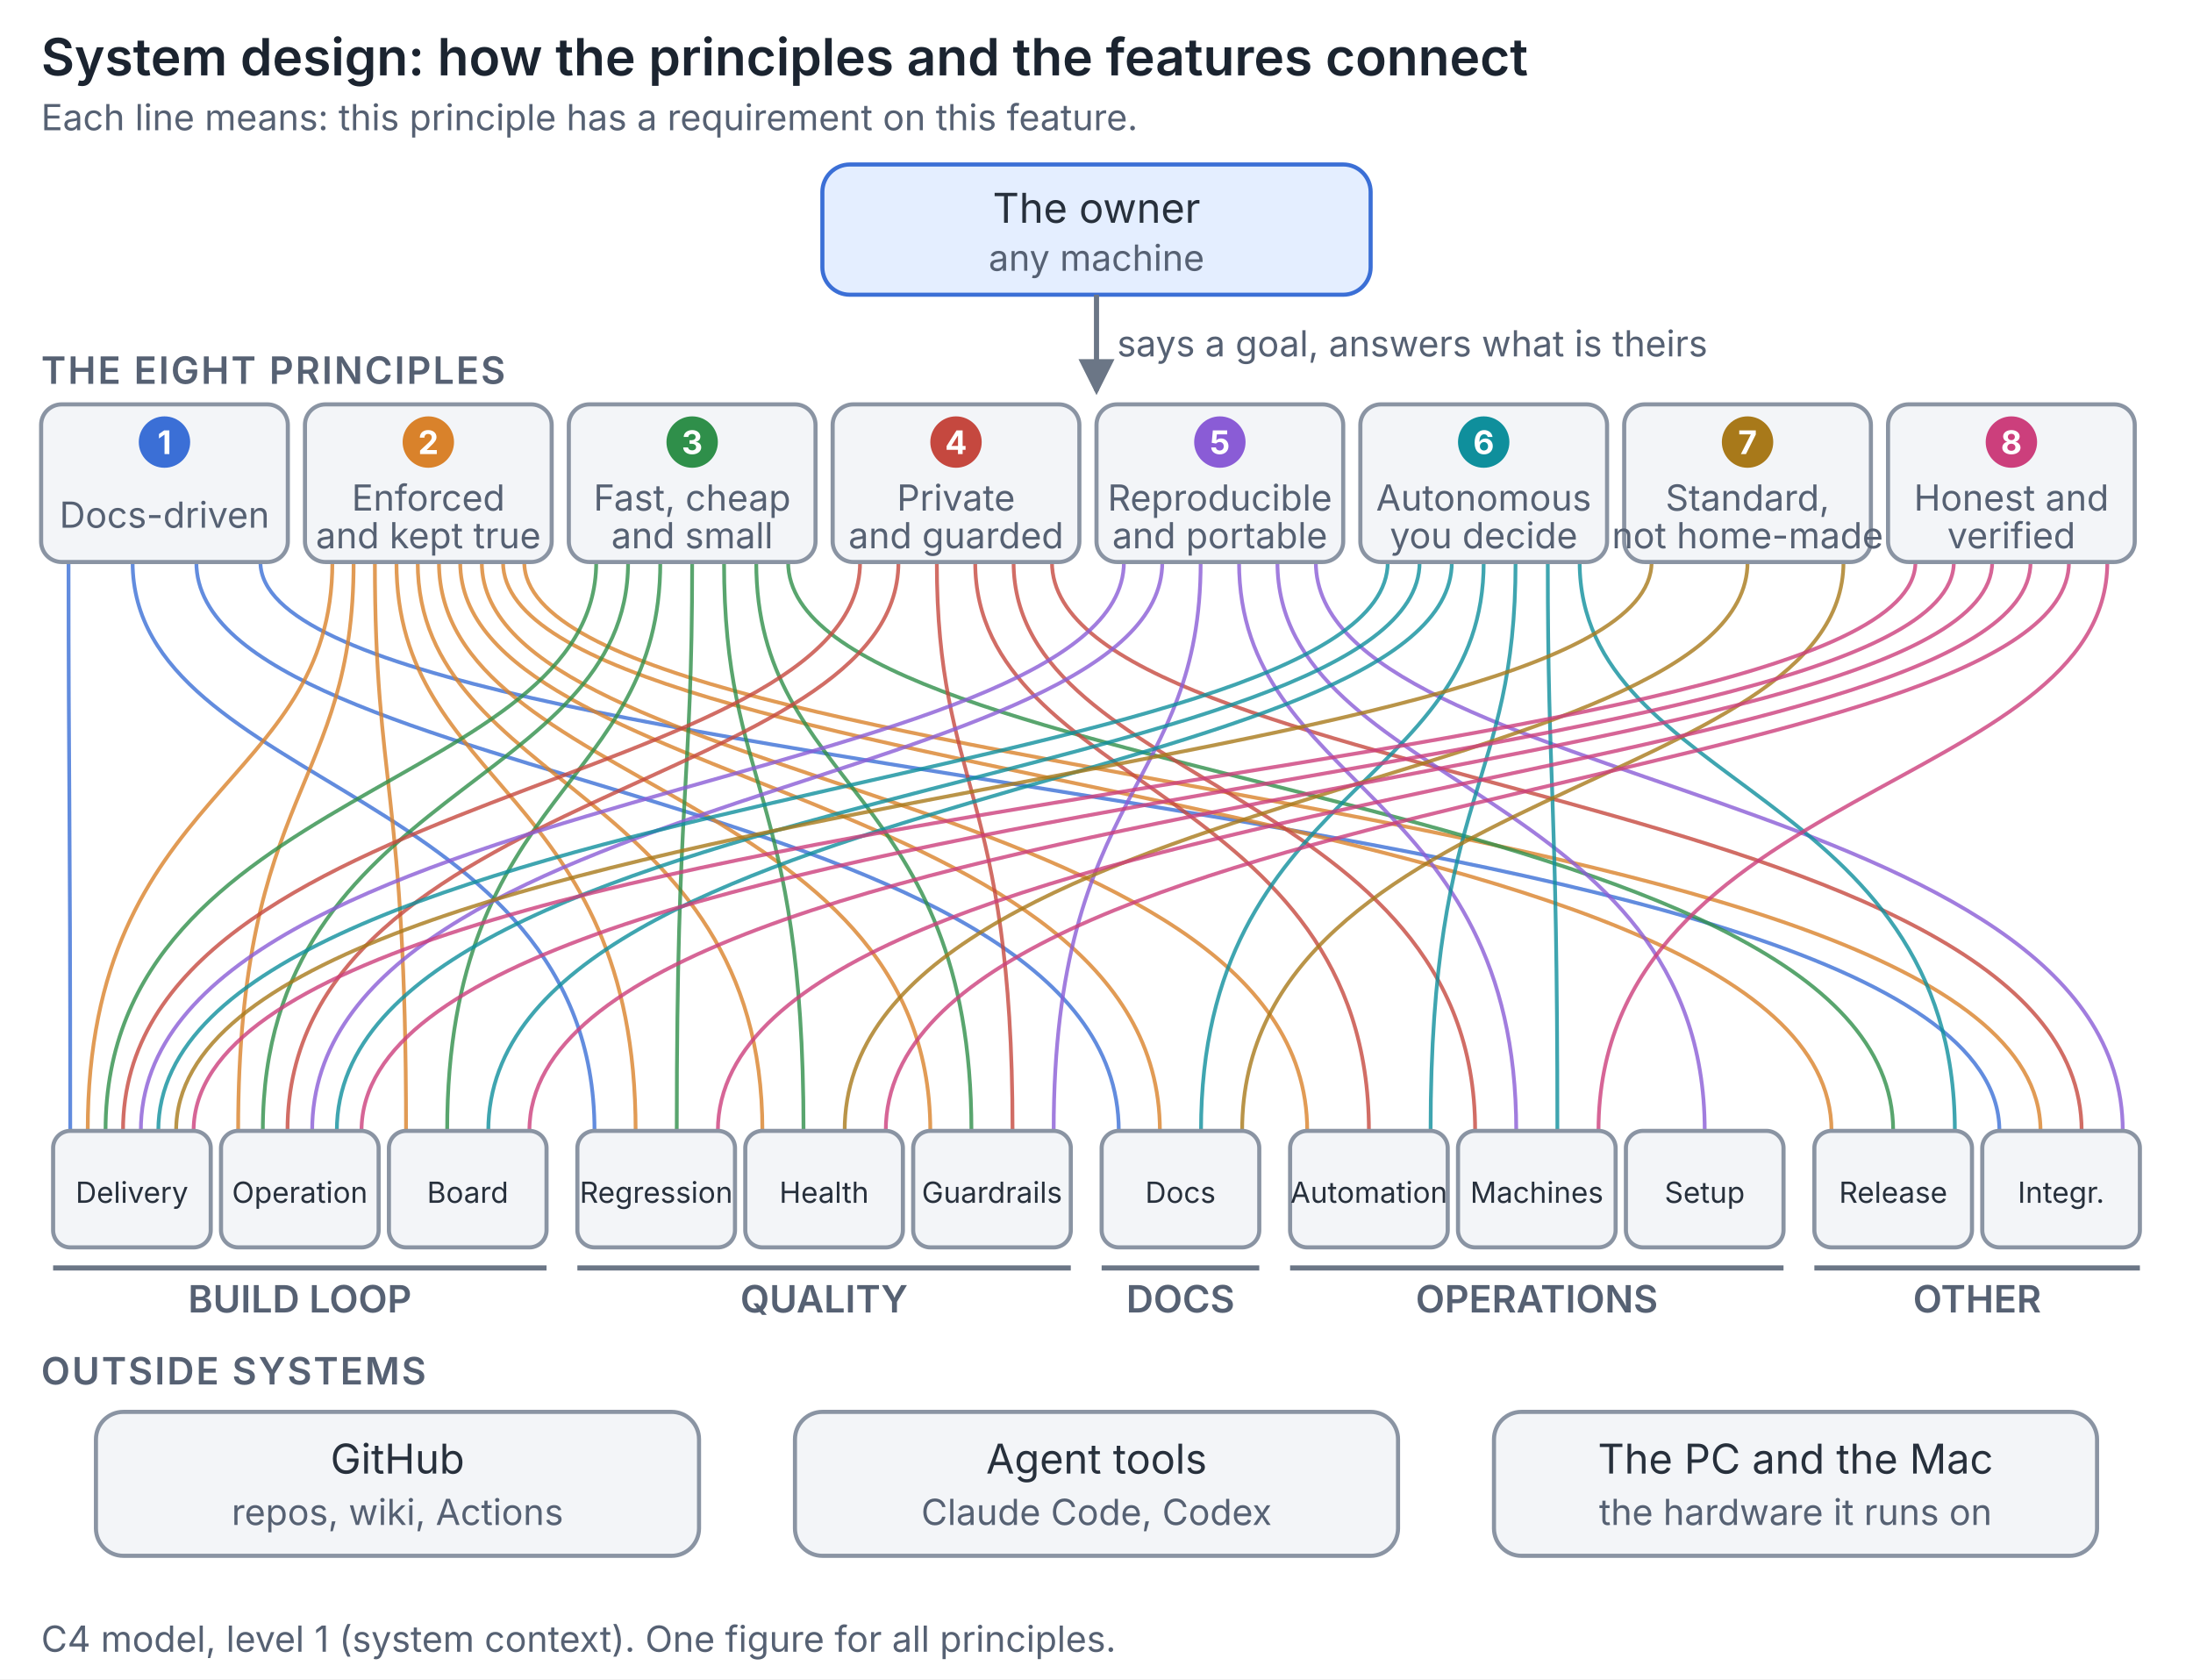
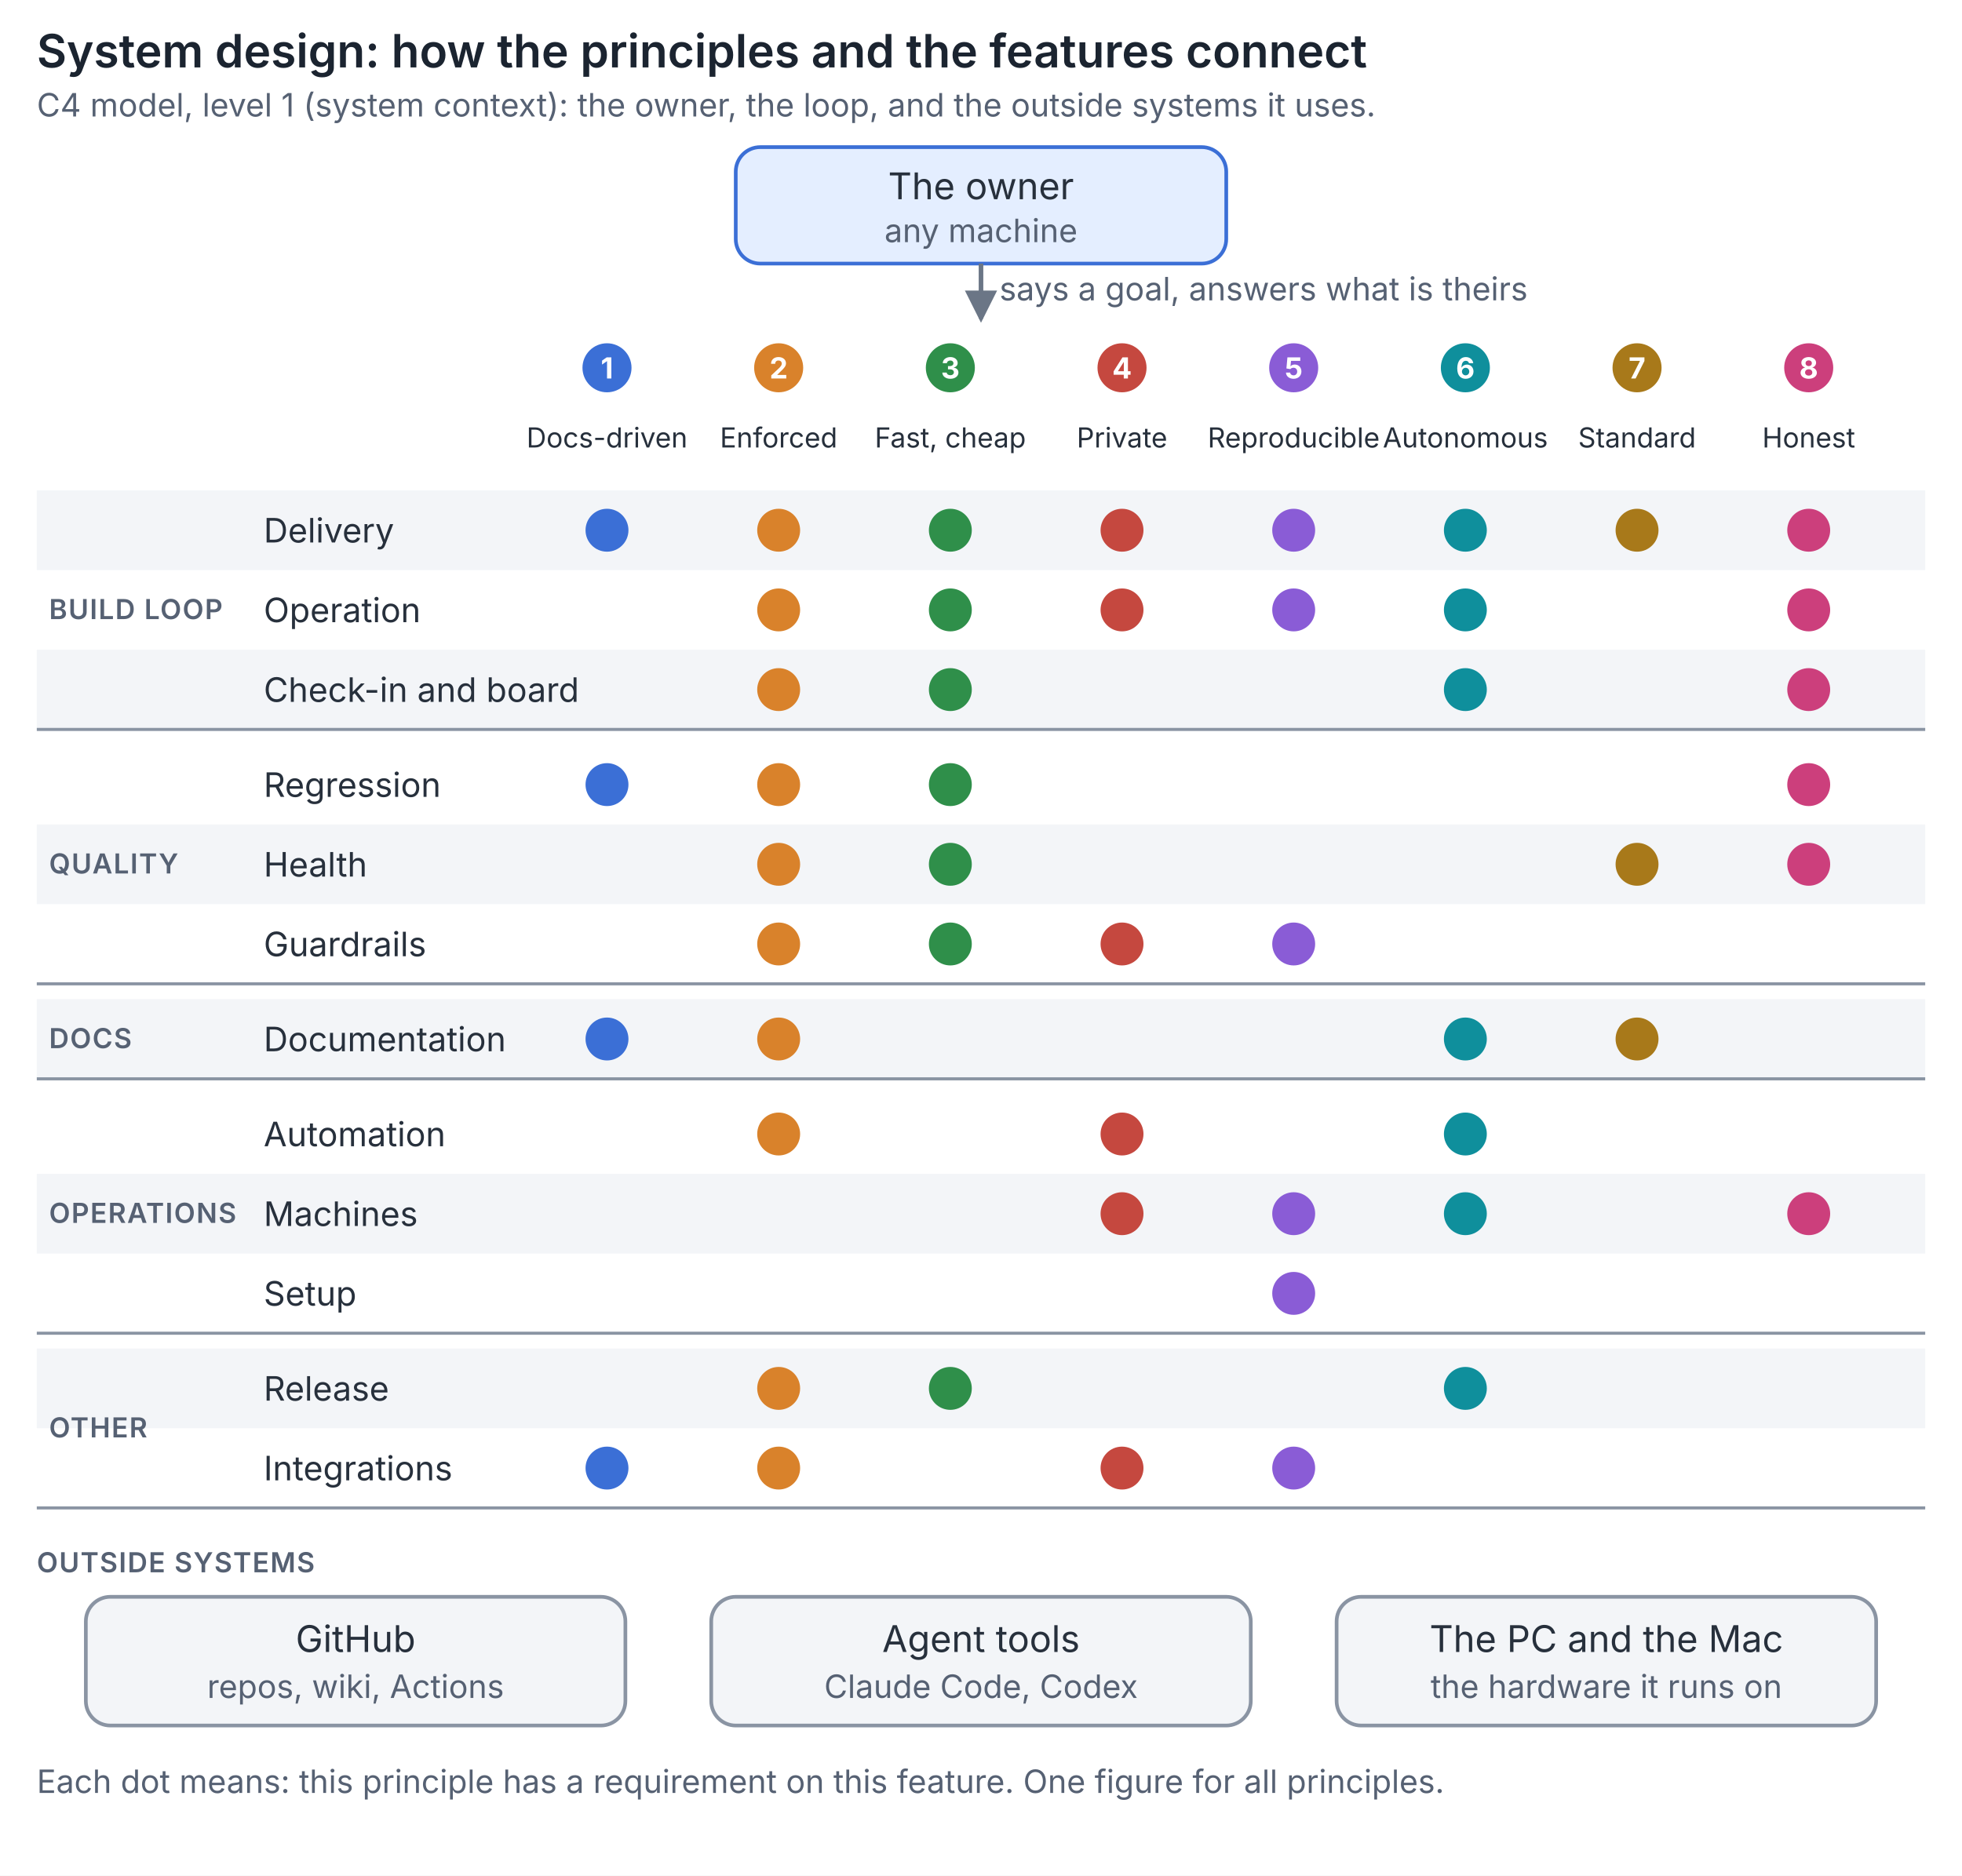
- <svg xmlns="http://www.w3.org/2000/svg" viewBox="0 0 640 490" width="640" role="img" aria-label="System design: the owner, the eight principles, the features grouped by area, and a line from each principle to each feature it has a requirement on">
-   <style>
- .f-t{font:600 15px system-ui,-apple-system,Segoe UI,sans-serif;fill:#1b2430}
- .f-h{font:600 11px system-ui,-apple-system,Segoe UI,sans-serif;fill:#566173;letter-spacing:.05em}
- .f-s{font:400 12px system-ui,-apple-system,Segoe UI,sans-serif;fill:#27303c}
- .f-x{font:400 10.5px system-ui,-apple-system,Segoe UI,sans-serif;fill:#566173}
- .f-you{fill:#e4eeff;stroke:#3b6fd6}
- .f-step{fill:#f3f5f8;stroke:#8a94a3}
- .f-gate{fill:#fff4d6;stroke:#c08a00}
- .f-ok{fill:#e2f5e6;stroke:#2f8f4a}
- .f-find{fill:#fde9e7;stroke:#c5483f}
- .f-bg{fill:#ffffff}
- .f-a{stroke:#6b7686;stroke-width:1.5;fill:none}
- .f-ah{fill:#6b7686}
- @media (prefers-color-scheme: dark){
- .f-t{fill:#eef2f6}.f-h,.f-x{fill:#a3afbf}.f-s{fill:#e1e7ee}
- .f-step{fill:#222b36;stroke:#5c6b7d}.f-you{fill:#162a4f;stroke:#6d9bf0}
- .f-gate{fill:#3a2e0d;stroke:#d9a521}.f-find{fill:#3d1c1a;stroke:#e0736a}
- .f-ok{fill:#153420;stroke:#4fb56c}.f-bg{fill:#12171d}.f-a{stroke:#9aa7b8}.f-ah{fill:#9aa7b8}
- }
- 
- .f-sys{fill:#f3f5f8;stroke:#566173;stroke-dasharray:6 4}
- .k-shipped{stroke:#8a94a3;stroke-width:1.5}.k-v20{stroke:#d9822b;stroke-width:5}.k-planned{stroke:#8a5cd6;stroke-width:5;stroke-dasharray:10 6}
- .p-shipped{fill:#2f8f4a}.p-v20{fill:#d9822b}.p-planned{fill:#8a5cd6}
- .f-pill{font:700 10.5px system-ui,-apple-system,Segoe UI,sans-serif;fill:#ffffff}
- @media (prefers-color-scheme: dark){.k-shipped{stroke:#5c6b7d}.k-v20{stroke:#f0a050}.k-planned{stroke:#b08cf0}.p-shipped{fill:#3d9c58}.p-v20{fill:#c46f1c}.p-planned{fill:#7a4cc6}}
- @media (prefers-color-scheme: dark){.f-sys{fill:#181e26;stroke:#8a94a3}}
- .s1{stroke:#3b6fd6}.c1{fill:#3b6fd6}.s2{stroke:#d9822b}.c2{fill:#d9822b}.s3{stroke:#2f8f4a}.c3{fill:#2f8f4a}.s4{stroke:#c5483f}.c4{fill:#c5483f}.s5{stroke:#8a5cd6}.c5{fill:#8a5cd6}.s6{stroke:#0f8f9c}.c6{fill:#0f8f9c}.s7{stroke:#a8791a}.c7{fill:#a8791a}.s8{stroke:#cc3f7c}.c8{fill:#cc3f7c}.f-pn{font:700 9.5px system-ui,-apple-system,Segoe UI,sans-serif;fill:#ffffff}.f-chip{fill:#f3f5f8;stroke:#8a94a3}.f-ln{fill:none;stroke-width:1.1;opacity:.8}.f-sm{font:400 8.5px system-ui,-apple-system,Segoe UI,sans-serif;fill:#27303c}
- @media (prefers-color-scheme: dark){.s1{stroke:#6d9bf0}.c1{fill:#6d9bf0}.s2{stroke:#f0a050}.c2{fill:#f0a050}.s3{stroke:#4fb56c}.c3{fill:#4fb56c}.s4{stroke:#e0736a}.c4{fill:#e0736a}.s5{stroke:#b08cf0}.c5{fill:#b08cf0}.s6{stroke:#3fc4d2}.c6{fill:#3fc4d2}.s7{stroke:#e0b84a}.c7{fill:#e0b84a}.s8{stroke:#f07aa8}.c8{fill:#f07aa8}.f-pn{fill:#12171d}.f-chip{fill:#222b36;stroke:#5c6b7d}.f-sm{fill:#e1e7ee}}
- .s1{stroke:#3b6fd6}.c1{fill:#3b6fd6}.s2{stroke:#d9822b}.c2{fill:#d9822b}.s3{stroke:#2f8f4a}.c3{fill:#2f8f4a}.s4{stroke:#c5483f}.c4{fill:#c5483f}.s5{stroke:#8a5cd6}.c5{fill:#8a5cd6}.s6{stroke:#0f8f9c}.c6{fill:#0f8f9c}.s7{stroke:#a8791a}.c7{fill:#a8791a}.s8{stroke:#cc3f7c}.c8{fill:#cc3f7c}.f-pn{font:700 9.5px system-ui,-apple-system,Segoe UI,sans-serif;fill:#ffffff}.f-chip{fill:#f3f5f8;stroke:#8a94a3}.f-ln{fill:none;stroke-width:1.1;opacity:.8}.f-sm{font:400 8.5px system-ui,-apple-system,Segoe UI,sans-serif;fill:#27303c}
- @media (prefers-color-scheme: dark){.s1{stroke:#6d9bf0}.c1{fill:#6d9bf0}.s2{stroke:#f0a050}.c2{fill:#f0a050}.s3{stroke:#4fb56c}.c3{fill:#4fb56c}.s4{stroke:#e0736a}.c4{fill:#e0736a}.s5{stroke:#b08cf0}.c5{fill:#b08cf0}.s6{stroke:#3fc4d2}.c6{fill:#3fc4d2}.s7{stroke:#e0b84a}.c7{fill:#e0b84a}.s8{stroke:#f07aa8}.c8{fill:#f07aa8}.f-pn{fill:#12171d}.f-chip{fill:#222b36;stroke:#5c6b7d}.f-sm{fill:#e1e7ee}}
- </style>
+ <svg xmlns="http://www.w3.org/2000/svg" viewBox="0 0 640 612" width="640" role="img" aria-label="System design: a grid of the eight principles by the features, a dot where the principle has a requirement on the feature">
+   <style>.t{font:600 15px system-ui,-apple-system,Segoe UI,sans-serif;fill:#1b2430}.h{font:600 9px system-ui,-apple-system,Segoe UI,sans-serif;fill:#566173;letter-spacing:.04em}.s{font:400 12px system-ui,-apple-system,Segoe UI,sans-serif;fill:#27303c}.x{font:400 10.5px system-ui,-apple-system,Segoe UI,sans-serif;fill:#566173}.n{font:400 9px system-ui,-apple-system,Segoe UI,sans-serif;fill:#27303c}.k{font:700 9.5px system-ui,-apple-system,Segoe UI,sans-serif;fill:#fff}.bg{fill:#fff}.you{fill:#e4eeff;stroke:#3b6fd6}.box{fill:#f3f5f8;stroke:#8a94a3}.stripe{fill:#f3f5f8}.rule{stroke:#8a94a3;stroke-width:1}.a{stroke:#6b7686;stroke-width:1.5;fill:none}.ah{fill:#6b7686}.c1{fill:#3b6fd6}.c2{fill:#d9822b}.c3{fill:#2f8f4a}.c4{fill:#c5483f}.c5{fill:#8a5cd6}.c6{fill:#0f8f9c}.c7{fill:#a8791a}.c8{fill:#cc3f7c}@media (prefers-color-scheme: dark){.t{fill:#eef2f6}.h,.x{fill:#a3afbf}.s,.n{fill:#e1e7ee}.k{fill:#12171d}.bg{fill:#12171d}.you{fill:#162a4f;stroke:#6d9bf0}.box{fill:#222b36;stroke:#5c6b7d}.stripe{fill:#181e26}.rule{stroke:#5c6b7d}.a{stroke:#9aa7b8}.ah{fill:#9aa7b8}.c1{fill:#6d9bf0}.c2{fill:#f0a050}.c3{fill:#4fb56c}.c4{fill:#e0736a}.c5{fill:#b08cf0}.c6{fill:#3fc4d2}.c7{fill:#e0b84a}.c8{fill:#f07aa8}}</style>
  <defs>
    <marker id="ah" viewBox="0 0 8 8" refX="7" refY="4" markerWidth="7" markerHeight="7" orient="auto-start-reverse">
-       <path d="M0 0 L8 4 L0 8 z" class="f-ah" />
+       <path d="M0 0 L8 4 L0 8 z" class="ah" />
    </marker>
  </defs>
-   <rect width="640" height="490" class="f-bg" />
-   <text x="12" y="22" class="f-t">System design: how the principles and the features connect</text>
-   <text x="12" y="38" class="f-x">Each line means: this principle has a requirement on this feature.</text>
-   <rect x="240" y="48" width="160" height="38" rx="8" class="f-you" stroke-width="1.2" />
-   <text x="320" y="65" text-anchor="middle" class="f-s">The owner</text>
-   <text x="320" y="79" text-anchor="middle" class="f-x">any machine</text>
-   <path d="M320 86 L320 114" class="f-a" marker-end="url(#ah)" />
-   <text x="326" y="104" class="f-x">says a goal, answers what is theirs</text>
-   <path d="M20.0 164 C20.0 230 20.5 230 20.5 330" class="f-ln s1" />
-   <path d="M38.7 164 C38.7 230 173.5 230 173.5 330" class="f-ln s1" />
-   <path d="M57.3 164 C57.3 230 326.5 230 326.5 330" class="f-ln s1" />
-   <path d="M76.0 164 C76.0 230 583.5 230 583.5 330" class="f-ln s1" />
-   <path d="M97.0 164 C97.0 230 25.6 230 25.6 330" class="f-ln s2" />
-   <path d="M103.2 164 C103.2 230 69.5 230 69.5 330" class="f-ln s2" />
-   <path d="M109.4 164 C109.4 230 118.5 230 118.5 330" class="f-ln s2" />
-   <path d="M115.7 164 C115.7 230 185.5 230 185.5 330" class="f-ln s2" />
-   <path d="M121.9 164 C121.9 230 222.5 230 222.5 330" class="f-ln s2" />
-   <path d="M128.1 164 C128.1 230 271.5 230 271.5 330" class="f-ln s2" />
-   <path d="M134.3 164 C134.3 230 338.5 230 338.5 330" class="f-ln s2" />
-   <path d="M140.6 164 C140.6 230 381.5 230 381.5 330" class="f-ln s2" />
-   <path d="M146.8 164 C146.8 230 534.5 230 534.5 330" class="f-ln s2" />
-   <path d="M153.0 164 C153.0 230 595.5 230 595.5 330" class="f-ln s2" />
-   <path d="M174.0 164 C174.0 230 30.8 230 30.8 330" class="f-ln s3" />
-   <path d="M183.3 164 C183.3 230 76.7 230 76.7 330" class="f-ln s3" />
-   <path d="M192.7 164 C192.7 230 130.5 230 130.5 330" class="f-ln s3" />
-   <path d="M202.0 164 C202.0 230 197.5 230 197.5 330" class="f-ln s3" />
-   <path d="M211.3 164 C211.3 230 234.5 230 234.5 330" class="f-ln s3" />
-   <path d="M220.7 164 C220.7 230 283.5 230 283.5 330" class="f-ln s3" />
-   <path d="M230.0 164 C230.0 230 552.5 230 552.5 330" class="f-ln s3" />
-   <path d="M251.0 164 C251.0 230 35.9 230 35.9 330" class="f-ln s4" />
-   <path d="M262.2 164 C262.2 230 83.9 230 83.9 330" class="f-ln s4" />
-   <path d="M273.4 164 C273.4 230 295.5 230 295.5 330" class="f-ln s4" />
-   <path d="M284.6 164 C284.6 230 399.5 230 399.5 330" class="f-ln s4" />
-   <path d="M295.8 164 C295.8 230 430.5 230 430.5 330" class="f-ln s4" />
-   <path d="M307.0 164 C307.0 230 607.5 230 607.5 330" class="f-ln s4" />
-   <path d="M328.0 164 C328.0 230 41.1 230 41.1 330" class="f-ln s5" />
-   <path d="M339.2 164 C339.2 230 91.1 230 91.1 330" class="f-ln s5" />
-   <path d="M350.4 164 C350.4 230 307.5 230 307.5 330" class="f-ln s5" />
-   <path d="M361.6 164 C361.6 230 442.5 230 442.5 330" class="f-ln s5" />
-   <path d="M372.8 164 C372.8 230 497.5 230 497.5 330" class="f-ln s5" />
-   <path d="M384.0 164 C384.0 230 619.5 230 619.5 330" class="f-ln s5" />
-   <path d="M405.0 164 C405.0 230 46.2 230 46.2 330" class="f-ln s6" />
-   <path d="M414.3 164 C414.3 230 98.3 230 98.3 330" class="f-ln s6" />
-   <path d="M423.7 164 C423.7 230 142.5 230 142.5 330" class="f-ln s6" />
-   <path d="M433.0 164 C433.0 230 350.5 230 350.5 330" class="f-ln s6" />
-   <path d="M442.3 164 C442.3 230 417.5 230 417.5 330" class="f-ln s6" />
-   <path d="M451.7 164 C451.7 230 454.5 230 454.5 330" class="f-ln s6" />
-   <path d="M461.0 164 C461.0 230 570.5 230 570.5 330" class="f-ln s6" />
-   <path d="M482.0 164 C482.0 230 51.4 230 51.4 330" class="f-ln s7" />
-   <path d="M510.0 164 C510.0 230 246.5 230 246.5 330" class="f-ln s7" />
-   <path d="M538.0 164 C538.0 230 362.5 230 362.5 330" class="f-ln s7" />
-   <path d="M559.0 164 C559.0 230 56.5 230 56.5 330" class="f-ln s8" />
-   <path d="M570.2 164 C570.2 230 105.5 230 105.5 330" class="f-ln s8" />
-   <path d="M581.4 164 C581.4 230 154.5 230 154.5 330" class="f-ln s8" />
-   <path d="M592.6 164 C592.6 230 209.5 230 209.5 330" class="f-ln s8" />
-   <path d="M603.8 164 C603.8 230 258.5 230 258.5 330" class="f-ln s8" />
-   <path d="M615.0 164 C615.0 230 466.5 230 466.5 330" class="f-ln s8" />
-   <rect x="12" y="118" width="72" height="46" rx="6" class="f-chip" stroke-width="1.2" />
-   <circle cx="48" cy="129" r="7.5" class="c1" />
-   <text x="48" y="132.5" text-anchor="middle" class="f-pn">1</text>
-   <text x="48" y="154" text-anchor="middle" class="f-x">Docs-driven</text>
-   <rect x="89" y="118" width="72" height="46" rx="6" class="f-chip" stroke-width="1.2" />
-   <circle cx="125" cy="129" r="7.5" class="c2" />
-   <text x="125" y="132.5" text-anchor="middle" class="f-pn">2</text>
-   <text x="125" y="149" text-anchor="middle" class="f-x">Enforced</text>
-   <text x="125" y="160" text-anchor="middle" class="f-x">and kept true</text>
-   <rect x="166" y="118" width="72" height="46" rx="6" class="f-chip" stroke-width="1.2" />
-   <circle cx="202" cy="129" r="7.5" class="c3" />
-   <text x="202" y="132.5" text-anchor="middle" class="f-pn">3</text>
-   <text x="202" y="149" text-anchor="middle" class="f-x">Fast, cheap</text>
-   <text x="202" y="160" text-anchor="middle" class="f-x">and small</text>
-   <rect x="243" y="118" width="72" height="46" rx="6" class="f-chip" stroke-width="1.2" />
-   <circle cx="279" cy="129" r="7.5" class="c4" />
-   <text x="279" y="132.5" text-anchor="middle" class="f-pn">4</text>
-   <text x="279" y="149" text-anchor="middle" class="f-x">Private</text>
-   <text x="279" y="160" text-anchor="middle" class="f-x">and guarded</text>
-   <rect x="320" y="118" width="72" height="46" rx="6" class="f-chip" stroke-width="1.2" />
-   <circle cx="356" cy="129" r="7.5" class="c5" />
-   <text x="356" y="132.5" text-anchor="middle" class="f-pn">5</text>
-   <text x="356" y="149" text-anchor="middle" class="f-x">Reproducible</text>
-   <text x="356" y="160" text-anchor="middle" class="f-x">and portable</text>
-   <rect x="397" y="118" width="72" height="46" rx="6" class="f-chip" stroke-width="1.2" />
-   <circle cx="433" cy="129" r="7.5" class="c6" />
-   <text x="433" y="132.5" text-anchor="middle" class="f-pn">6</text>
-   <text x="433" y="149" text-anchor="middle" class="f-x">Autonomous</text>
-   <text x="433" y="160" text-anchor="middle" class="f-x">you decide</text>
-   <rect x="474" y="118" width="72" height="46" rx="6" class="f-chip" stroke-width="1.2" />
-   <circle cx="510" cy="129" r="7.5" class="c7" />
-   <text x="510" y="132.5" text-anchor="middle" class="f-pn">7</text>
-   <text x="510" y="149" text-anchor="middle" class="f-x">Standard,</text>
-   <text x="510" y="160" text-anchor="middle" class="f-x" textLength="66" lengthAdjust="spacingAndGlyphs">not home-made</text>
-   <rect x="551" y="118" width="72" height="46" rx="6" class="f-chip" stroke-width="1.2" />
-   <circle cx="587" cy="129" r="7.5" class="c8" />
-   <text x="587" y="132.5" text-anchor="middle" class="f-pn">8</text>
-   <text x="587" y="149" text-anchor="middle" class="f-x">Honest and</text>
-   <text x="587" y="160" text-anchor="middle" class="f-x">verified</text>
-   <rect x="15.5" y="330" width="46" height="34" rx="5" class="f-step" stroke-width="1.2" />
-   <text x="38.5" y="351" text-anchor="middle" class="f-sm">Delivery</text>
-   <rect x="64.5" y="330" width="46" height="34" rx="5" class="f-step" stroke-width="1.2" />
-   <text x="87.5" y="351" text-anchor="middle" class="f-sm">Operation</text>
-   <rect x="113.5" y="330" width="46" height="34" rx="5" class="f-step" stroke-width="1.2" />
-   <text x="136.5" y="351" text-anchor="middle" class="f-sm">Board</text>
-   <rect x="168.5" y="330" width="46" height="34" rx="5" class="f-step" stroke-width="1.2" />
-   <text x="191.5" y="351" text-anchor="middle" class="f-sm">Regression</text>
-   <rect x="217.5" y="330" width="46" height="34" rx="5" class="f-step" stroke-width="1.2" />
-   <text x="240.5" y="351" text-anchor="middle" class="f-sm">Health</text>
-   <rect x="266.5" y="330" width="46" height="34" rx="5" class="f-step" stroke-width="1.2" />
-   <text x="289.5" y="351" text-anchor="middle" class="f-sm">Guardrails</text>
-   <rect x="321.5" y="330" width="46" height="34" rx="5" class="f-step" stroke-width="1.2" />
-   <text x="344.5" y="351" text-anchor="middle" class="f-sm">Docs</text>
-   <rect x="376.5" y="330" width="46" height="34" rx="5" class="f-step" stroke-width="1.2" />
-   <text x="399.5" y="351" text-anchor="middle" class="f-sm">Automation</text>
-   <rect x="425.5" y="330" width="46" height="34" rx="5" class="f-step" stroke-width="1.2" />
-   <text x="448.5" y="351" text-anchor="middle" class="f-sm">Machines</text>
-   <rect x="474.5" y="330" width="46" height="34" rx="5" class="f-step" stroke-width="1.2" />
-   <text x="497.5" y="351" text-anchor="middle" class="f-sm">Setup</text>
-   <rect x="529.5" y="330" width="46" height="34" rx="5" class="f-step" stroke-width="1.2" />
-   <text x="552.5" y="351" text-anchor="middle" class="f-sm">Release</text>
-   <rect x="578.5" y="330" width="46" height="34" rx="5" class="f-step" stroke-width="1.2" />
-   <text x="601.5" y="351" text-anchor="middle" class="f-sm">Integr.</text>
-   <path d="M15.5 370 L159.5 370" class="f-a" stroke-width="1" />
-   <text x="87.5" y="383" text-anchor="middle" class="f-h" style="letter-spacing:0">BUILD LOOP</text>
-   <path d="M168.5 370 L312.5 370" class="f-a" stroke-width="1" />
-   <text x="240.5" y="383" text-anchor="middle" class="f-h" style="letter-spacing:0">QUALITY</text>
-   <path d="M321.5 370 L367.5 370" class="f-a" stroke-width="1" />
-   <text x="344.5" y="383" text-anchor="middle" class="f-h" style="letter-spacing:0">DOCS</text>
-   <path d="M376.5 370 L520.5 370" class="f-a" stroke-width="1" />
-   <text x="448.5" y="383" text-anchor="middle" class="f-h" style="letter-spacing:0">OPERATIONS</text>
-   <path d="M529.5 370 L624.5 370" class="f-a" stroke-width="1" />
-   <text x="577.0" y="383" text-anchor="middle" class="f-h" style="letter-spacing:0">OTHER</text>
-   <text x="12" y="112" class="f-h">THE EIGHT PRINCIPLES</text>
-   <rect x="28" y="412" width="176" height="42" rx="8" class="f-step" stroke-width="1.2" />
-   <text x="116" y="430" text-anchor="middle" class="f-s">GitHub</text>
-   <text x="116" y="445" text-anchor="middle" class="f-x">repos, wiki, Actions</text>
-   <rect x="232" y="412" width="176" height="42" rx="8" class="f-step" stroke-width="1.2" />
-   <text x="320" y="430" text-anchor="middle" class="f-s">Agent tools</text>
-   <text x="320" y="445" text-anchor="middle" class="f-x">Claude Code, Codex</text>
-   <rect x="436" y="412" width="176" height="42" rx="8" class="f-step" stroke-width="1.2" />
-   <text x="524" y="430" text-anchor="middle" class="f-s">The PC and the Mac</text>
-   <text x="524" y="445" text-anchor="middle" class="f-x">the hardware it runs on</text>
-   <text x="12" y="404" class="f-h">OUTSIDE SYSTEMS</text>
-   <text x="12" y="482" class="f-x">C4 model, level 1 (system context). One figure for all principles.</text>
+   <rect width="640" height="612" class="bg" />
+   <text x="12" y="22" class="t">System design: how the principles and the features connect</text>
+   <text x="12" y="38" class="x">C4 model, level 1 (system context): the owner, the loop, and the outside systems it uses.</text>
+   <rect x="240" y="48" width="160" height="38" rx="8" class="you" stroke-width="1.2" />
+   <text x="320" y="65" text-anchor="middle" class="s">The owner</text>
+   <text x="320" y="79" text-anchor="middle" class="x">any machine</text>
+   <path d="M320 86 L320 104" class="a" marker-end="url(#ah)" />
+   <text x="326" y="98" class="x">says a goal, answers what is theirs</text>
+   <circle cx="198" cy="120" r="8" class="c1" />
+   <text x="198" y="123.5" text-anchor="middle" class="k">1</text>
+   <text x="198" y="146" text-anchor="middle" class="n" textLength="50" lengthAdjust="spacingAndGlyphs">Docs-driven</text>
+   <circle cx="254" cy="120" r="8" class="c2" />
+   <text x="254" y="123.5" text-anchor="middle" class="k">2</text>
+   <text x="254" y="146" text-anchor="middle" class="n">Enforced</text>
+   <circle cx="310" cy="120" r="8" class="c3" />
+   <text x="310" y="123.5" text-anchor="middle" class="k">3</text>
+   <text x="310" y="146" text-anchor="middle" class="n" textLength="50" lengthAdjust="spacingAndGlyphs">Fast, cheap</text>
+   <circle cx="366" cy="120" r="8" class="c4" />
+   <text x="366" y="123.5" text-anchor="middle" class="k">4</text>
+   <text x="366" y="146" text-anchor="middle" class="n">Private</text>
+   <circle cx="422" cy="120" r="8" class="c5" />
+   <text x="422" y="123.5" text-anchor="middle" class="k">5</text>
+   <text x="422" y="146" text-anchor="middle" class="n" textLength="50" lengthAdjust="spacingAndGlyphs">Reproducible</text>
+   <circle cx="478" cy="120" r="8" class="c6" />
+   <text x="478" y="123.5" text-anchor="middle" class="k">6</text>
+   <text x="478" y="146" text-anchor="middle" class="n">Autonomous</text>
+   <circle cx="534" cy="120" r="8" class="c7" />
+   <text x="534" y="123.5" text-anchor="middle" class="k">7</text>
+   <text x="534" y="146" text-anchor="middle" class="n">Standard</text>
+   <circle cx="590" cy="120" r="8" class="c8" />
+   <text x="590" y="123.5" text-anchor="middle" class="k">8</text>
+   <text x="590" y="146" text-anchor="middle" class="n">Honest</text>
+   <rect x="12" y="160" width="616" height="26" class="stripe" />
+   <text x="86" y="177" class="s" style="font-size:11px">Delivery</text>
+   <circle cx="198" cy="173" r="7" class="c1" />
+   <circle cx="254" cy="173" r="7" class="c2" />
+   <circle cx="310" cy="173" r="7" class="c3" />
+   <circle cx="366" cy="173" r="7" class="c4" />
+   <circle cx="422" cy="173" r="7" class="c5" />
+   <circle cx="478" cy="173" r="7" class="c6" />
+   <circle cx="534" cy="173" r="7" class="c7" />
+   <circle cx="590" cy="173" r="7" class="c8" />
+   <text x="86" y="203" class="s" style="font-size:11px">Operation</text>
+   <circle cx="254" cy="199" r="7" class="c2" />
+   <circle cx="310" cy="199" r="7" class="c3" />
+   <circle cx="366" cy="199" r="7" class="c4" />
+   <circle cx="422" cy="199" r="7" class="c5" />
+   <circle cx="478" cy="199" r="7" class="c6" />
+   <circle cx="590" cy="199" r="7" class="c8" />
+   <rect x="12" y="212" width="616" height="26" class="stripe" />
+   <text x="86" y="229" class="s" style="font-size:11px">Check-in and board</text>
+   <circle cx="254" cy="225" r="7" class="c2" />
+   <circle cx="310" cy="225" r="7" class="c3" />
+   <circle cx="478" cy="225" r="7" class="c6" />
+   <circle cx="590" cy="225" r="7" class="c8" />
+   <text x="16" y="202" class="h">BUILD LOOP</text>
+   <path d="M12 238 L628 238" class="rule" />
+   <text x="86" y="260" class="s" style="font-size:11px">Regression</text>
+   <circle cx="198" cy="256" r="7" class="c1" />
+   <circle cx="254" cy="256" r="7" class="c2" />
+   <circle cx="310" cy="256" r="7" class="c3" />
+   <circle cx="590" cy="256" r="7" class="c8" />
+   <rect x="12" y="269" width="616" height="26" class="stripe" />
+   <text x="86" y="286" class="s" style="font-size:11px">Health</text>
+   <circle cx="254" cy="282" r="7" class="c2" />
+   <circle cx="310" cy="282" r="7" class="c3" />
+   <circle cx="534" cy="282" r="7" class="c7" />
+   <circle cx="590" cy="282" r="7" class="c8" />
+   <text x="86" y="312" class="s" style="font-size:11px">Guardrails</text>
+   <circle cx="254" cy="308" r="7" class="c2" />
+   <circle cx="310" cy="308" r="7" class="c3" />
+   <circle cx="366" cy="308" r="7" class="c4" />
+   <circle cx="422" cy="308" r="7" class="c5" />
+   <text x="16" y="285" class="h">QUALITY</text>
+   <path d="M12 321 L628 321" class="rule" />
+   <rect x="12" y="326" width="616" height="26" class="stripe" />
+   <text x="86" y="343" class="s" style="font-size:11px">Documentation</text>
+   <circle cx="198" cy="339" r="7" class="c1" />
+   <circle cx="254" cy="339" r="7" class="c2" />
+   <circle cx="478" cy="339" r="7" class="c6" />
+   <circle cx="534" cy="339" r="7" class="c7" />
+   <text x="16" y="342" class="h">DOCS</text>
+   <path d="M12 352 L628 352" class="rule" />
+   <text x="86" y="374" class="s" style="font-size:11px">Automation</text>
+   <circle cx="254" cy="370" r="7" class="c2" />
+   <circle cx="366" cy="370" r="7" class="c4" />
+   <circle cx="478" cy="370" r="7" class="c6" />
+   <rect x="12" y="383" width="616" height="26" class="stripe" />
+   <text x="86" y="400" class="s" style="font-size:11px">Machines</text>
+   <circle cx="366" cy="396" r="7" class="c4" />
+   <circle cx="422" cy="396" r="7" class="c5" />
+   <circle cx="478" cy="396" r="7" class="c6" />
+   <circle cx="590" cy="396" r="7" class="c8" />
+   <text x="86" y="426" class="s" style="font-size:11px">Setup</text>
+   <circle cx="422" cy="422" r="7" class="c5" />
+   <text x="16" y="399" class="h">OPERATIONS</text>
+   <path d="M12 435 L628 435" class="rule" />
+   <rect x="12" y="440" width="616" height="26" class="stripe" />
+   <text x="86" y="457" class="s" style="font-size:11px">Release</text>
+   <circle cx="254" cy="453" r="7" class="c2" />
+   <circle cx="310" cy="453" r="7" class="c3" />
+   <circle cx="478" cy="453" r="7" class="c6" />
+   <text x="86" y="483" class="s" style="font-size:11px">Integrations</text>
+   <circle cx="198" cy="479" r="7" class="c1" />
+   <circle cx="254" cy="479" r="7" class="c2" />
+   <circle cx="366" cy="479" r="7" class="c4" />
+   <circle cx="422" cy="479" r="7" class="c5" />
+   <text x="16" y="469" class="h">OTHER</text>
+   <path d="M12 492 L628 492" class="rule" />
+   <text x="12" y="513" class="h">OUTSIDE SYSTEMS</text>
+   <rect x="28" y="521" width="176" height="42" rx="8" class="box" stroke-width="1.2" />
+   <text x="116" y="539" text-anchor="middle" class="s">GitHub</text>
+   <text x="116" y="554" text-anchor="middle" class="x">repos, wiki, Actions</text>
+   <rect x="232" y="521" width="176" height="42" rx="8" class="box" stroke-width="1.2" />
+   <text x="320" y="539" text-anchor="middle" class="s">Agent tools</text>
+   <text x="320" y="554" text-anchor="middle" class="x">Claude Code, Codex</text>
+   <rect x="436" y="521" width="176" height="42" rx="8" class="box" stroke-width="1.2" />
+   <text x="524" y="539" text-anchor="middle" class="s">The PC and the Mac</text>
+   <text x="524" y="554" text-anchor="middle" class="x">the hardware it runs on</text>
+   <text x="12" y="585" class="x">Each dot means: this principle has a requirement on this feature. One figure for all principles.</text>
</svg>
